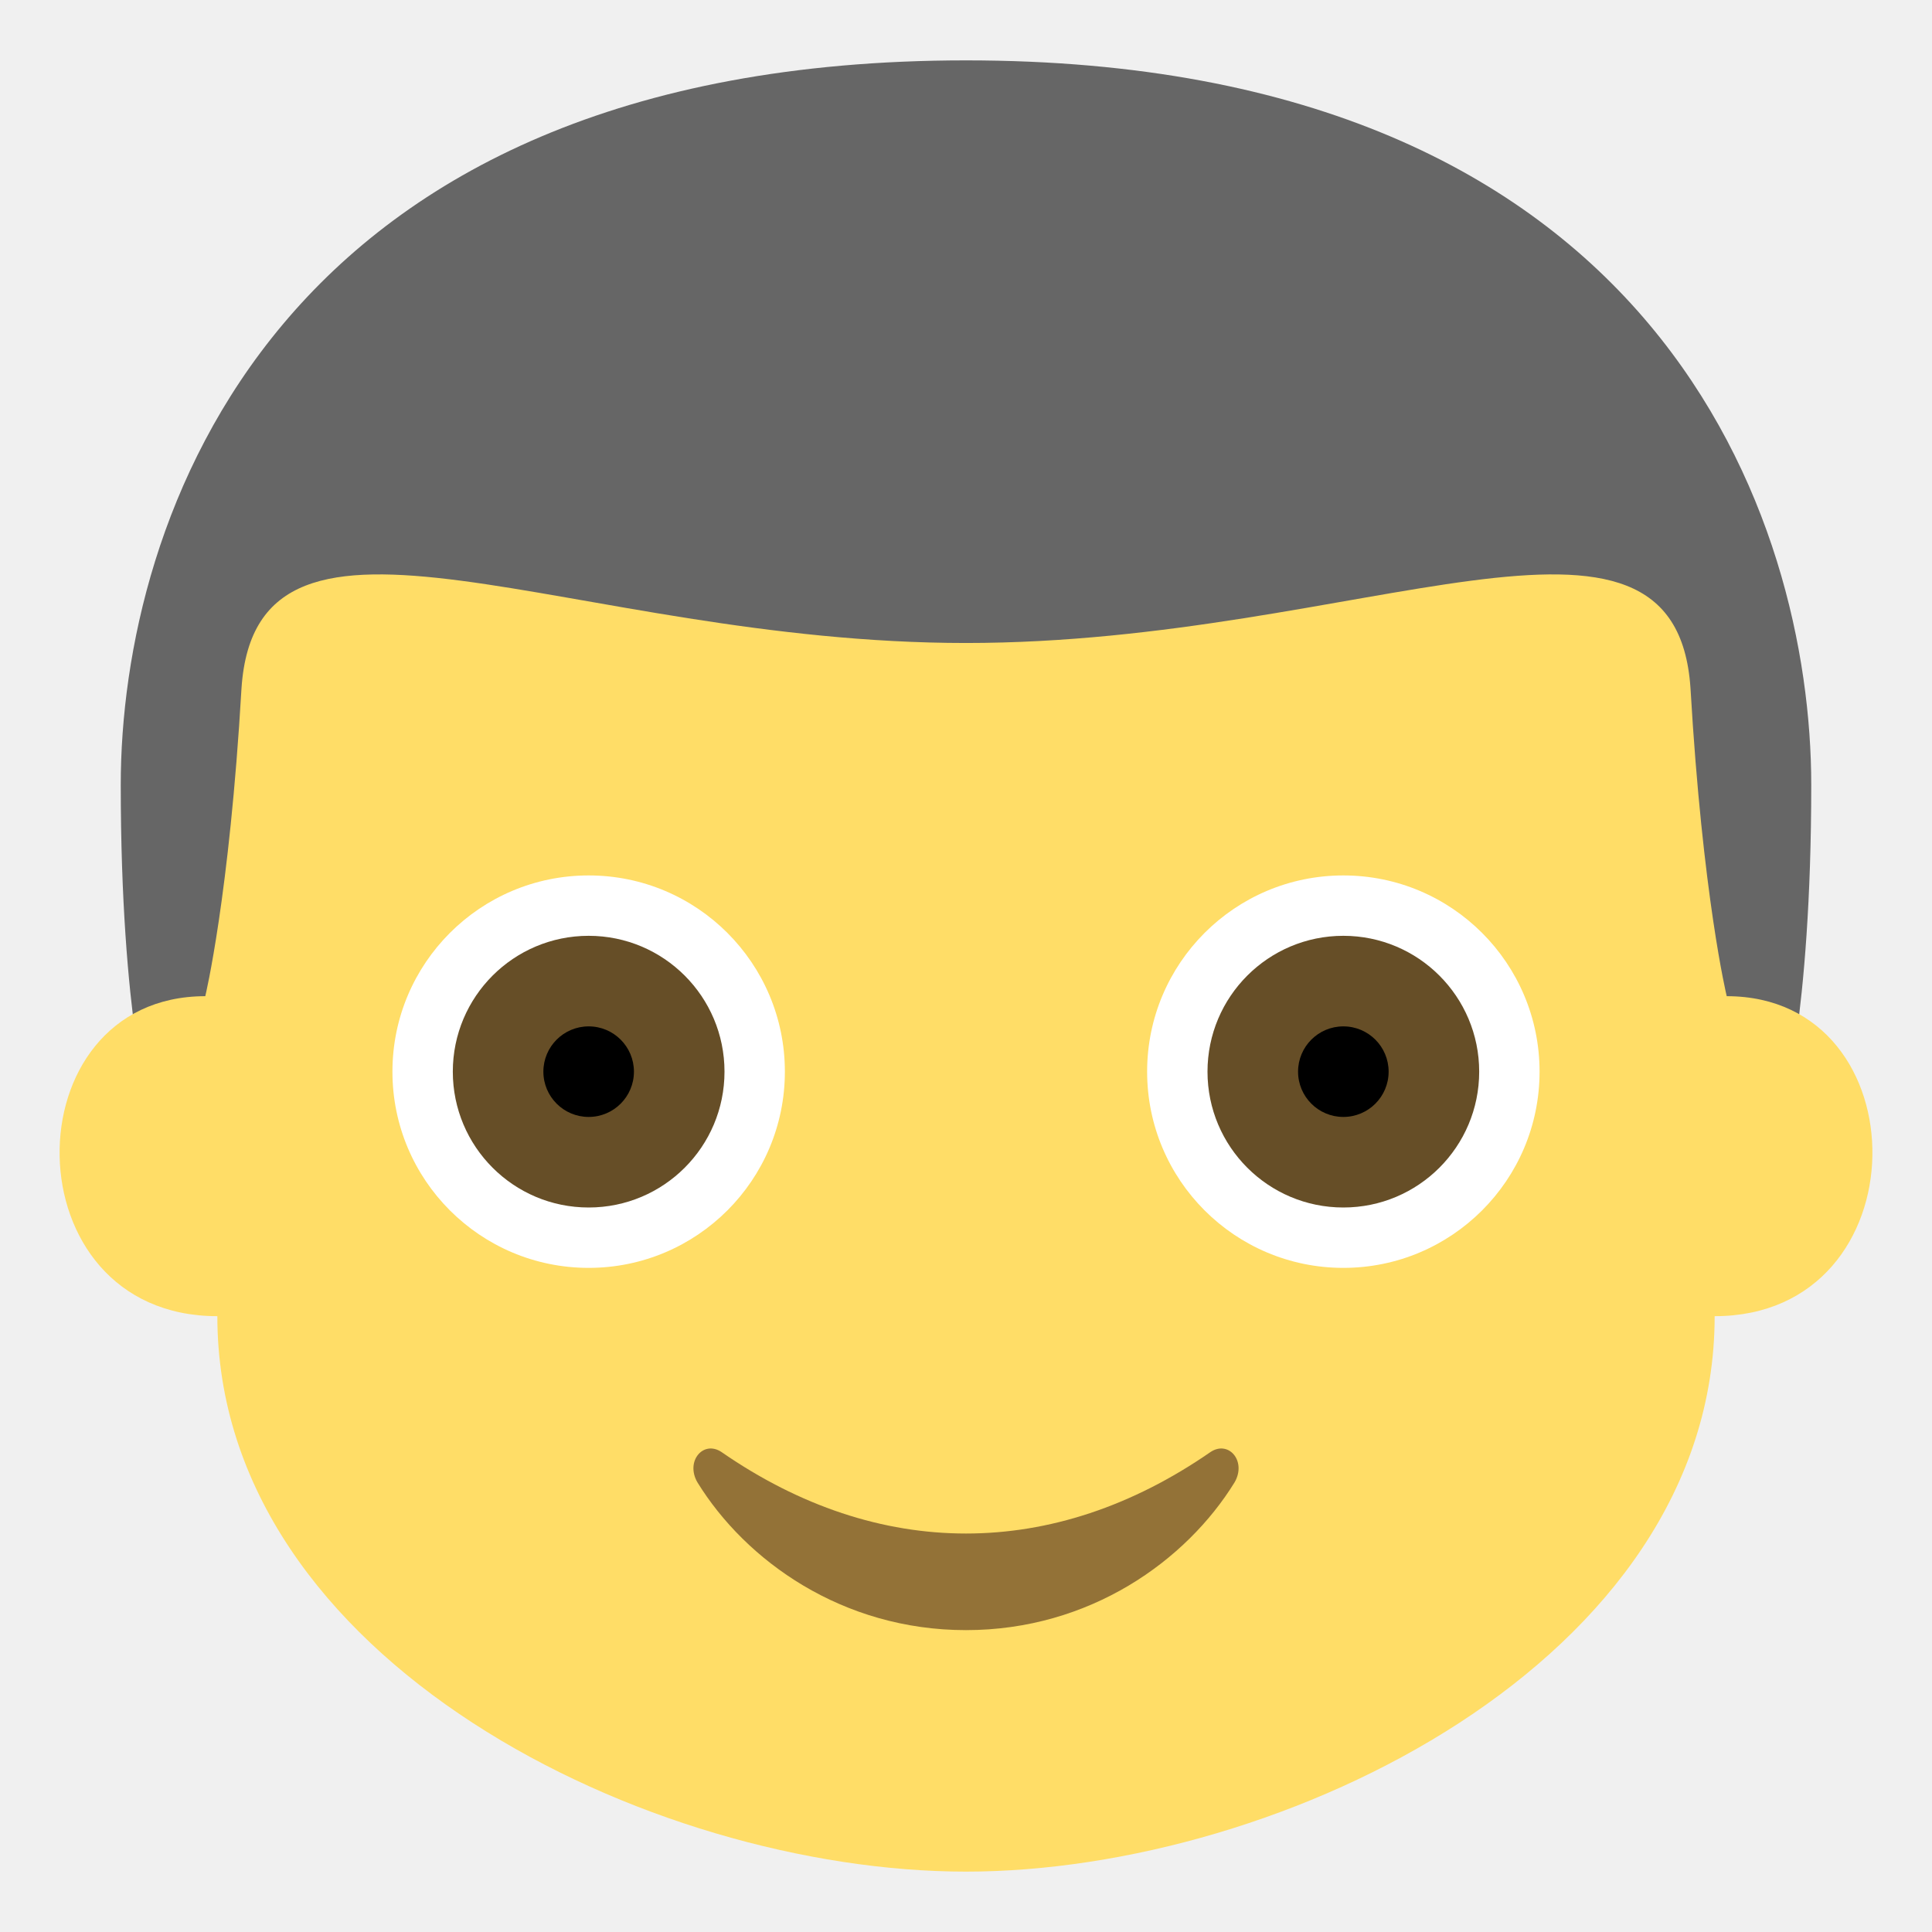
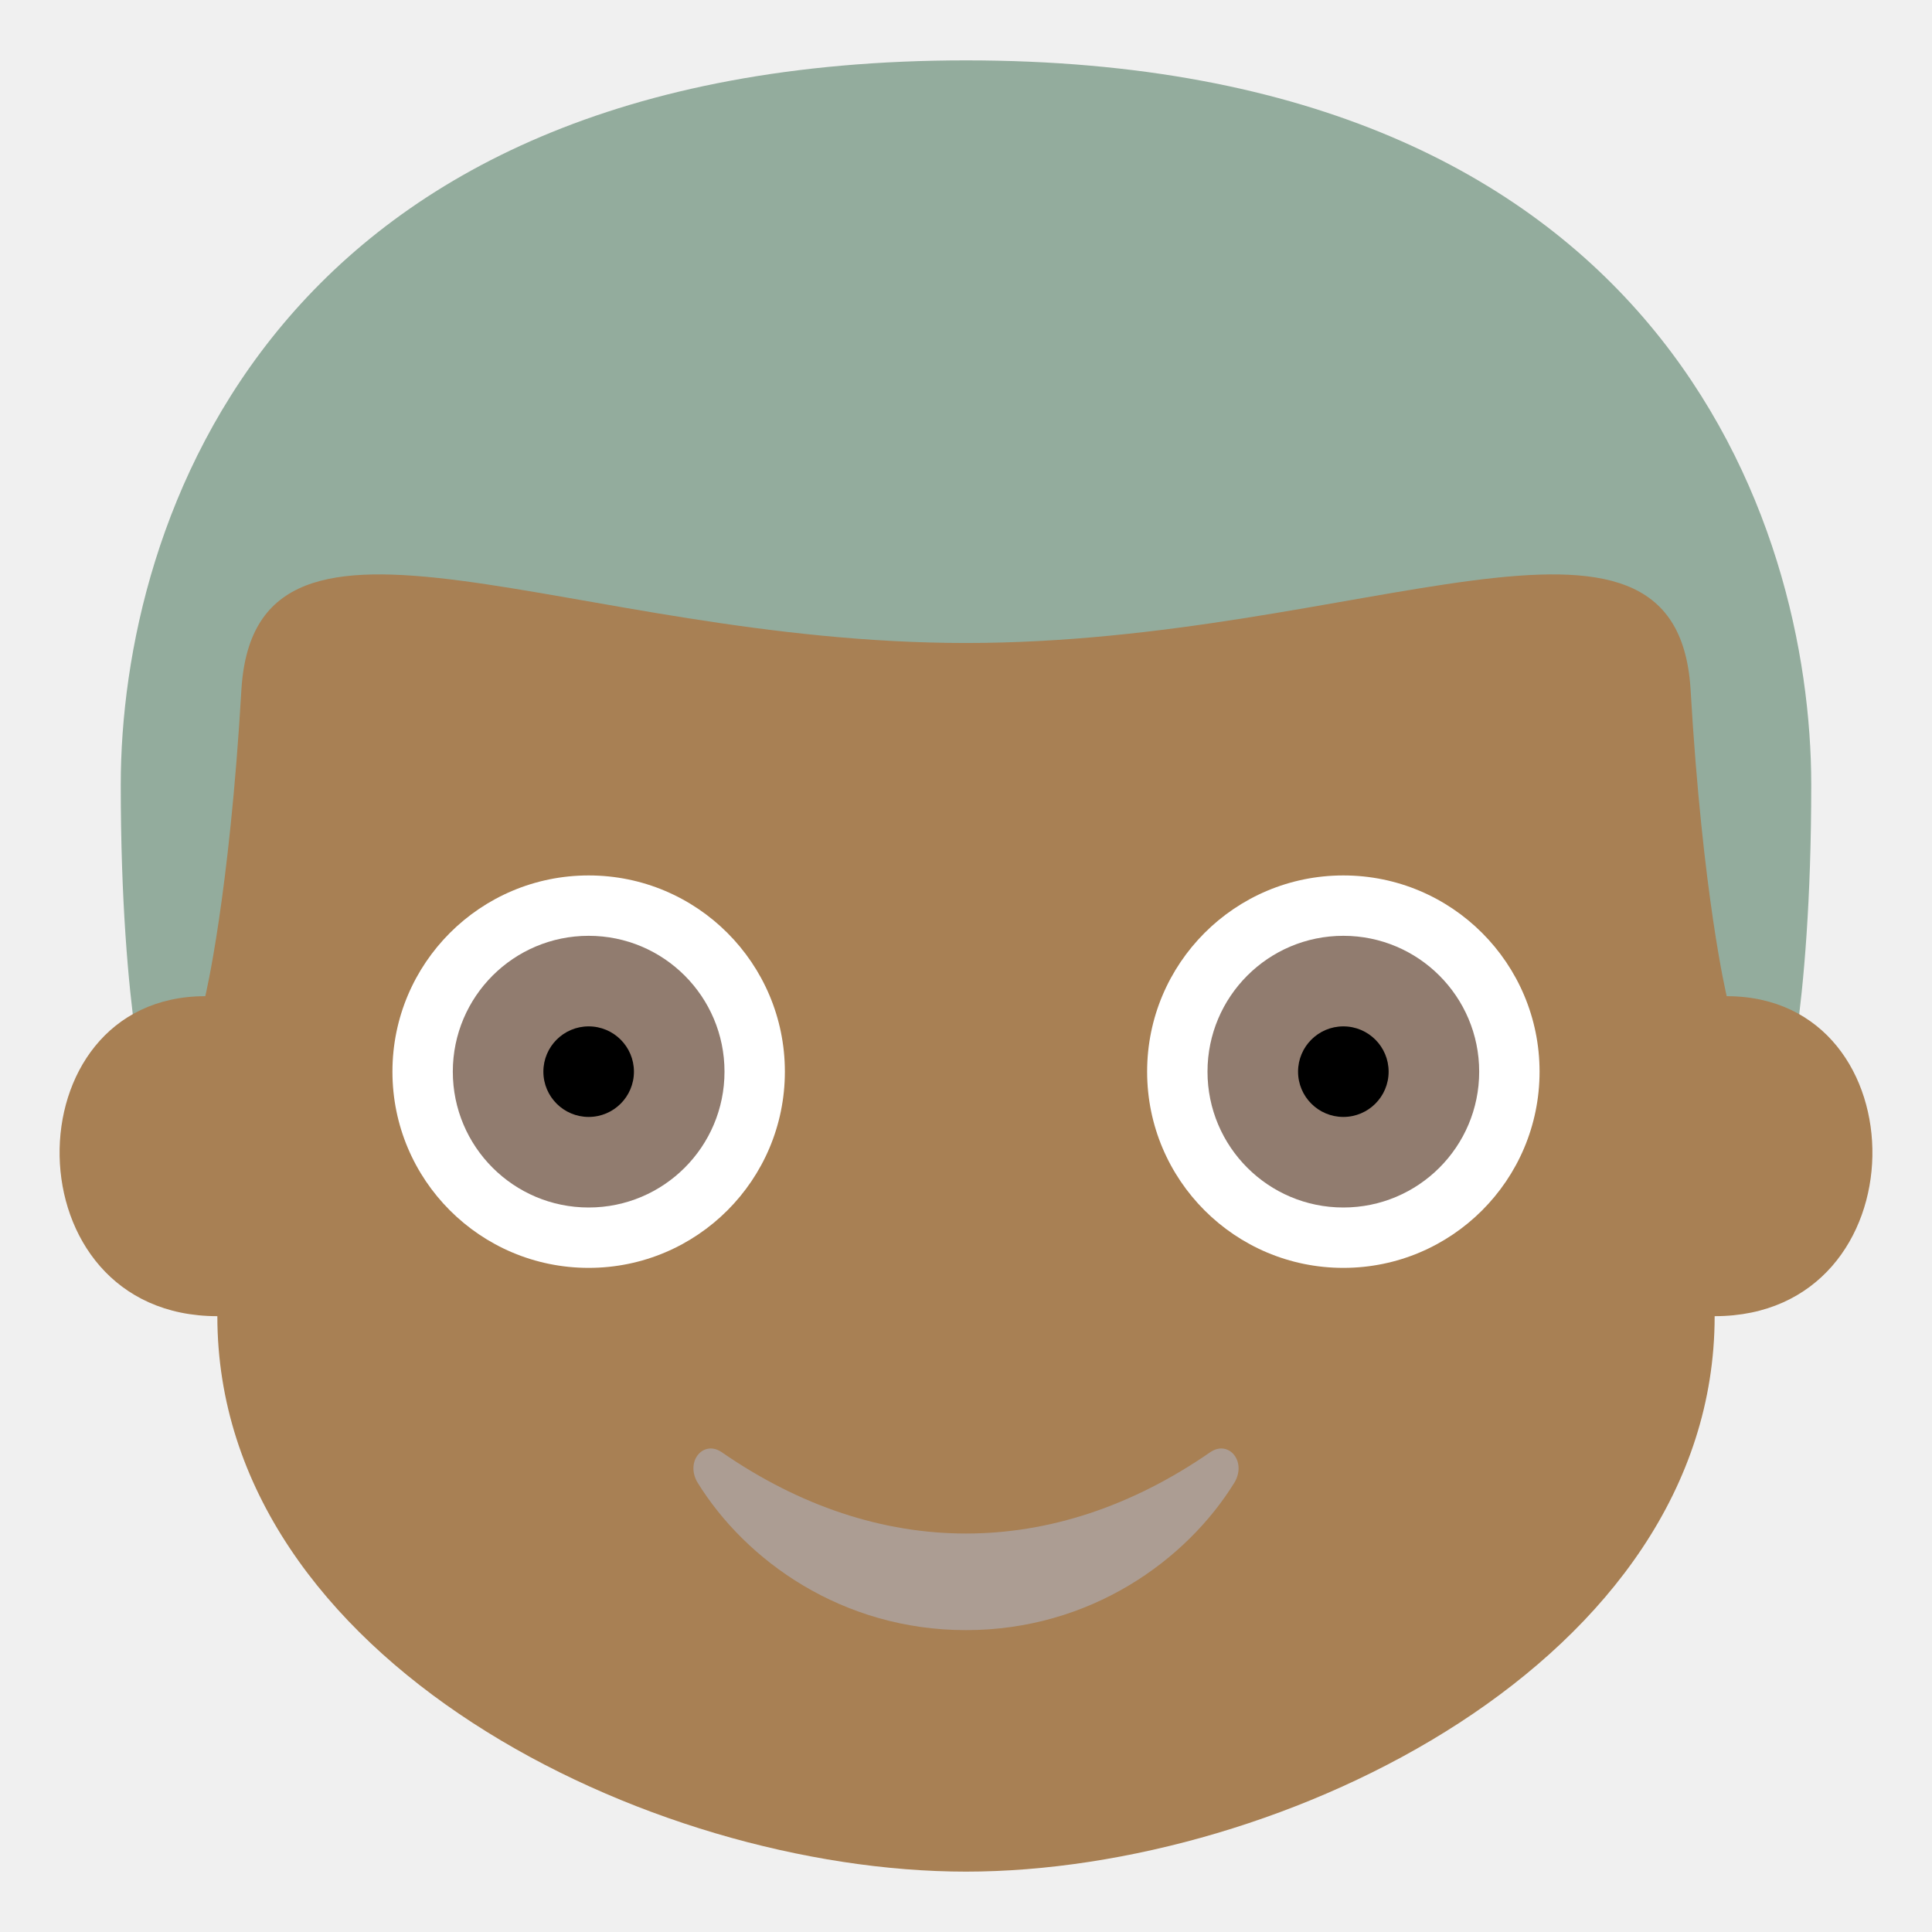
<svg xmlns="http://www.w3.org/2000/svg" viewBox="0 0 64 64" enable-background="new 0 0 64 64" version="1.1" id="svg92">
  <defs id="defs96" />
-   <path d="M32,2c23,0,28,15.3,28,24c0,7.7-1,11-1,11H5c0,0-1-3.3-1-11C4,17.3,9,2,32,2z" fill="#ffb300" id="path74" style="fill:#666666" />
-   <path d="m57.2 33c0 0-.8-3.3-1.2-10.2-.5-7.5-10.9-1.5-24-1.5-13.1 0-23.5-6-24 1.5-.4 6.9-1.2 10.2-1.2 10.2-6.5 0-6.5 10.6.4 10.6 0 11.4 14.3 18.4 24.8 18.4 10.5 0 24.8-7 24.8-18.4 6.9 0 6.9-10.6.4-10.6" fill="#ffdd67" id="path76" />
-   <circle cx="44.5" cy="35.5" r="6.5" fill="#fff" id="circle78" />
-   <circle cx="44.5" cy="35.5" r="4.5" fill="#664e27" id="circle80" />
-   <circle cx="44.5" cy="35.5" r="1.5" fill="#231f20" id="circle82" style="fill:#000000" />
-   <circle cx="19.5" cy="35.5" r="6.5" fill="#fff" id="circle84" />
-   <circle cx="19.5" cy="35.5" r="4.5" fill="#664e27" id="circle86" />
-   <circle cx="19.5" cy="35.5" r="1.5" fill="#231f20" id="circle88" style="fill:#000000" />
-   <path d="m40.1 48.1c-5.2 3.6-11 3.6-16.2 0-.6-.4-1.2.3-.8 1 1.6 2.6 4.8 4.9 8.9 4.9s7.3-2.3 8.9-4.9c.4-.7-.2-1.4-.8-1" fill="#937237" id="path90" />
+   <path d="m 32,2 c 23,0 28,15.3 28,24 0,7.7 -1,11 -1,11 H 5 C 5,37 4,33.7 4,26 4,17.3 9,2 32,2 Z" id="path74" style="fill:#93ac9d;fill-opacity:1" />
+   <path d="M 57.2,33 C 57.2,33 56.4,29.7 56,22.8 55.5,15.3 45.1,21.3 32,21.3 18.9,21.3 8.5,15.3 8,22.8 7.6,29.7 6.8,33 6.8,33 0.3,33 0.3,43.6 7.2,43.6 7.2,55 21.5,62 32,62 42.5,62 56.8,55 56.8,43.6 63.7,43.6 63.7,33 57.2,33" id="path76" style="fill:#a88054;fill-opacity:1" />
+   <circle cx="44.5" cy="35.5" r="6.5" id="circle78" style="fill:#ffffff" />
+   <circle cx="44.5" cy="35.5" r="4.5" id="circle80" style="fill:#917c6f" />
+   <circle cx="44.5" cy="35.5" r="1.5" id="circle82" style="fill:#000000" />
+   <circle cx="19.5" cy="35.5" r="6.5" id="circle84" style="fill:#ffffff" />
+   <circle cx="19.5" cy="35.5" r="4.5" id="circle86" style="fill:#917c6f" />
+   <circle cx="19.5" cy="35.5" r="1.5" id="circle88" style="fill:#000000" />
+   <path d="m 40.1,48.1 c -5.2,3.6 -11,3.6 -16.2,0 -0.6,-0.4 -1.2,0.3 -0.8,1 1.6,2.6 4.8,4.9 8.9,4.9 4.1,0 7.3,-2.3 8.9,-4.9 0.4,-0.7 -0.2,-1.4 -0.8,-1" id="path90" style="fill:#ac9d93" />
</svg>
